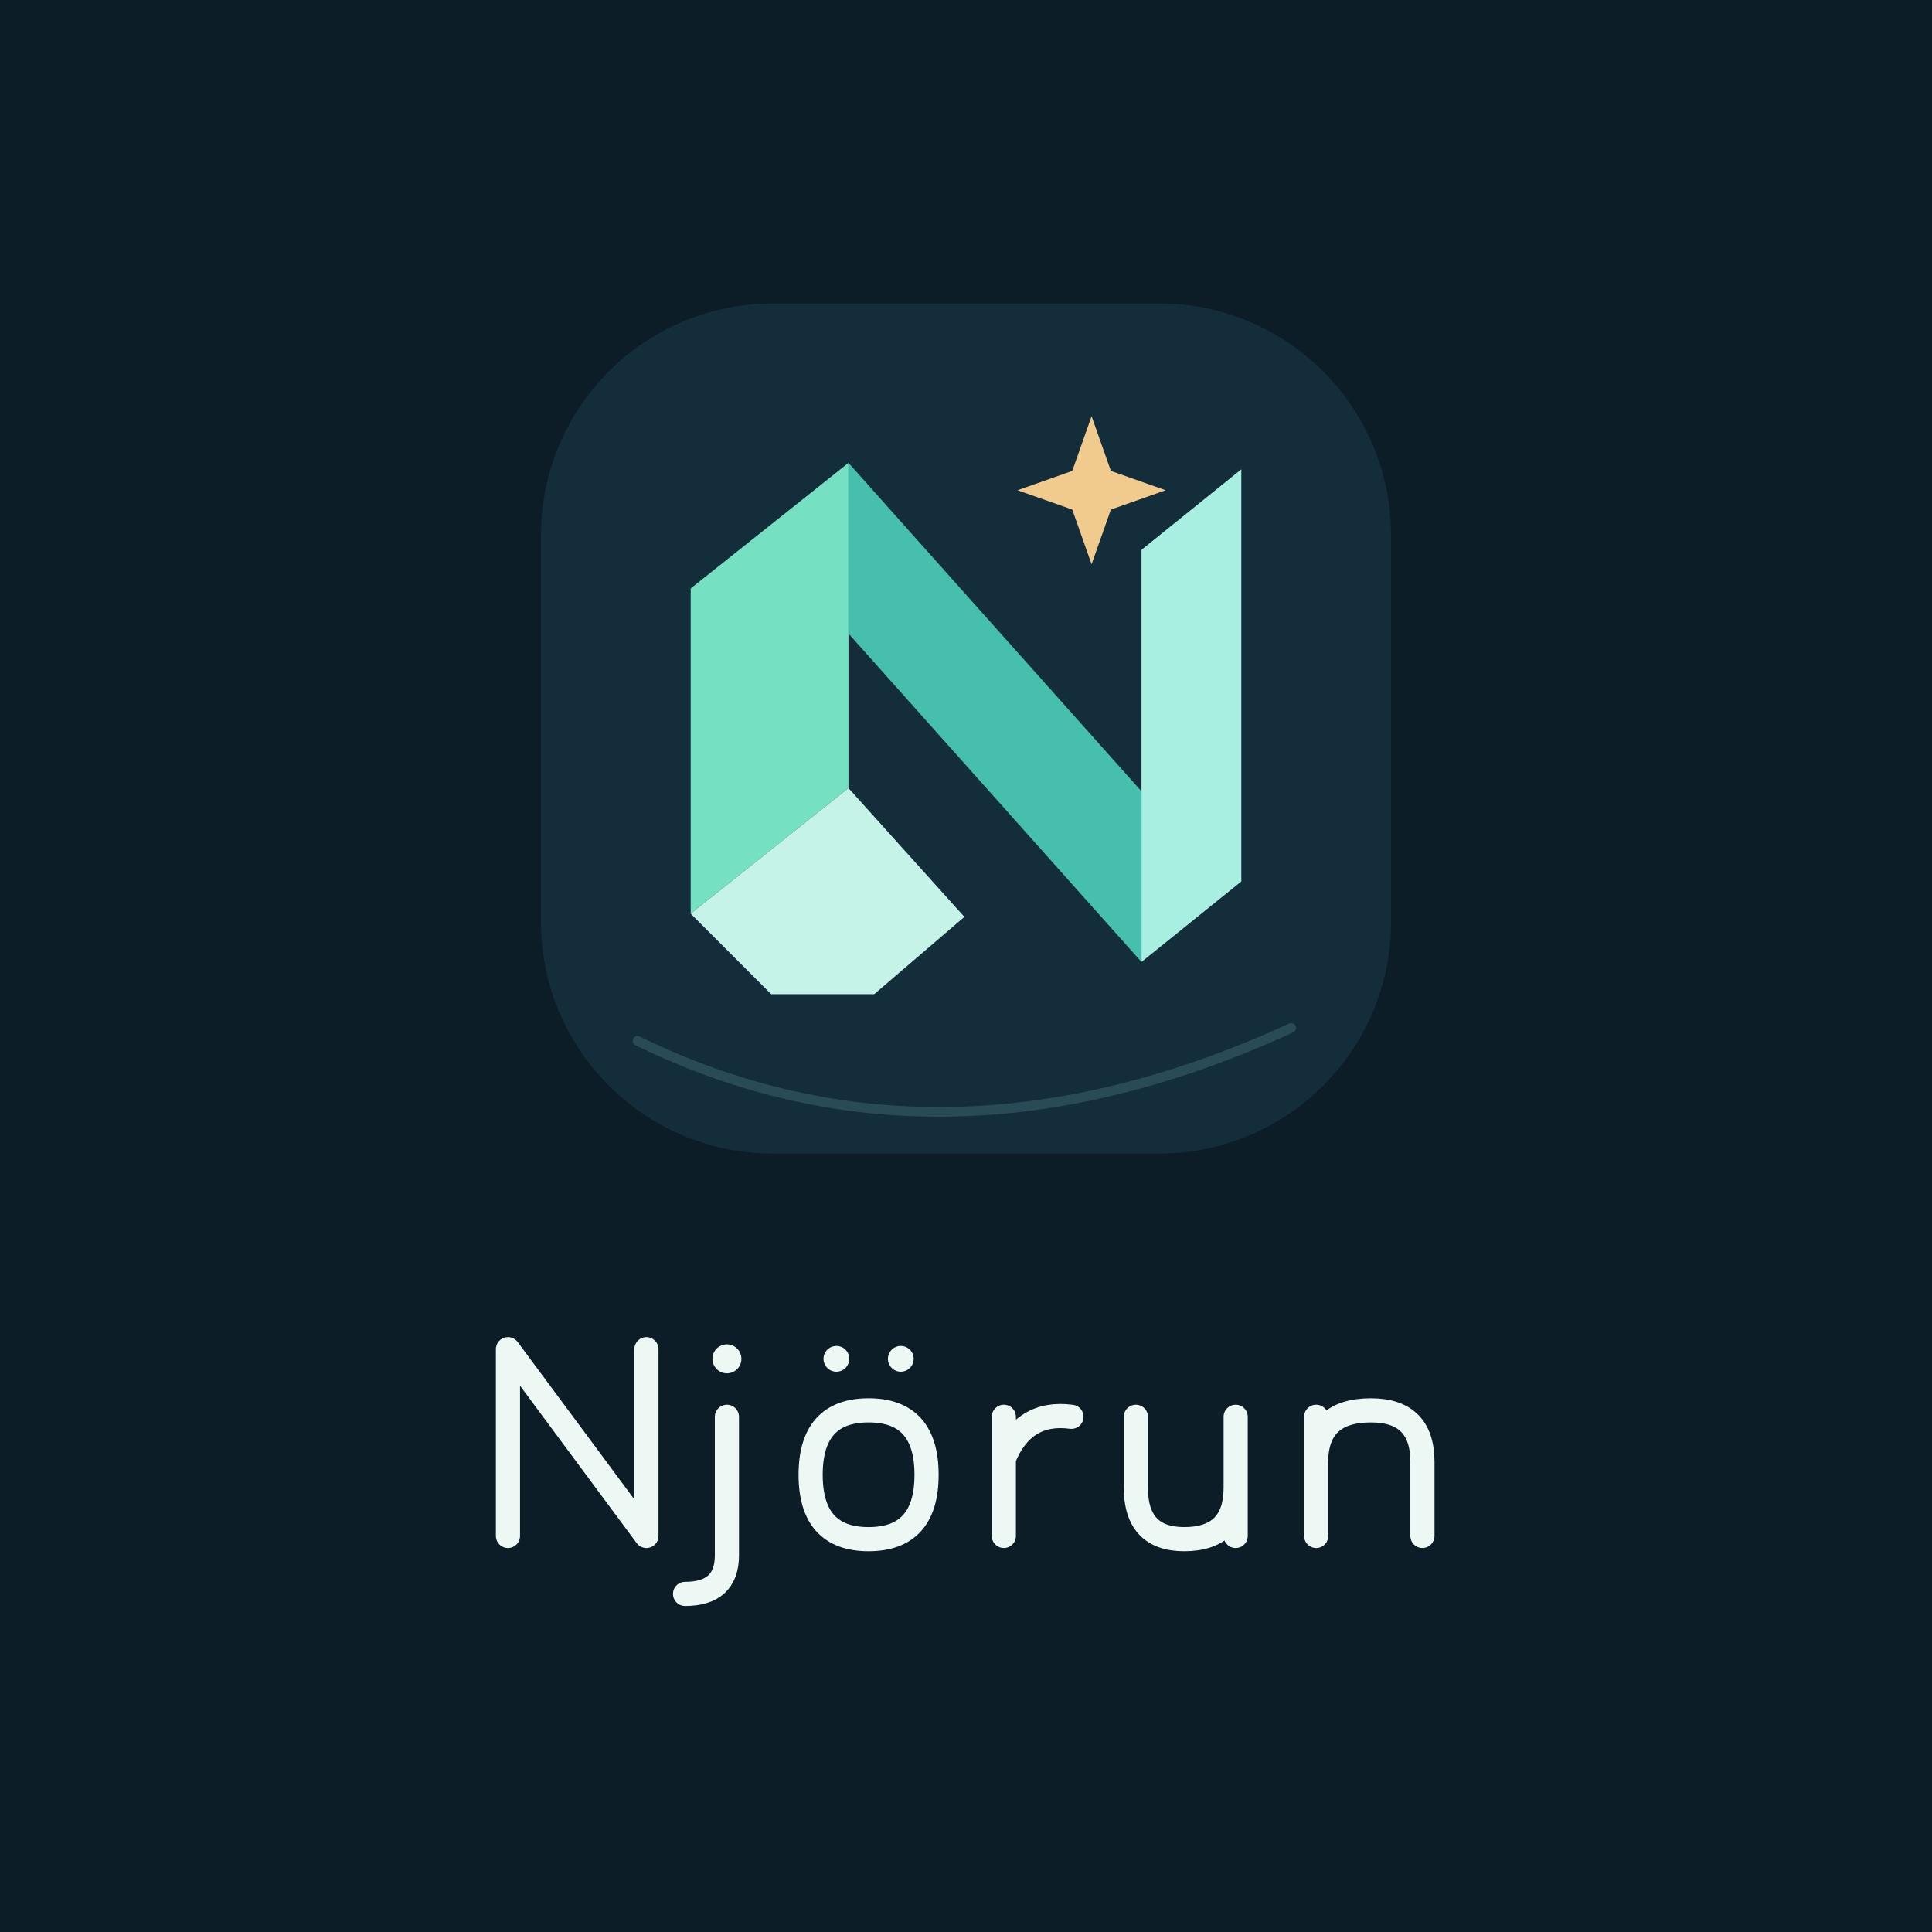
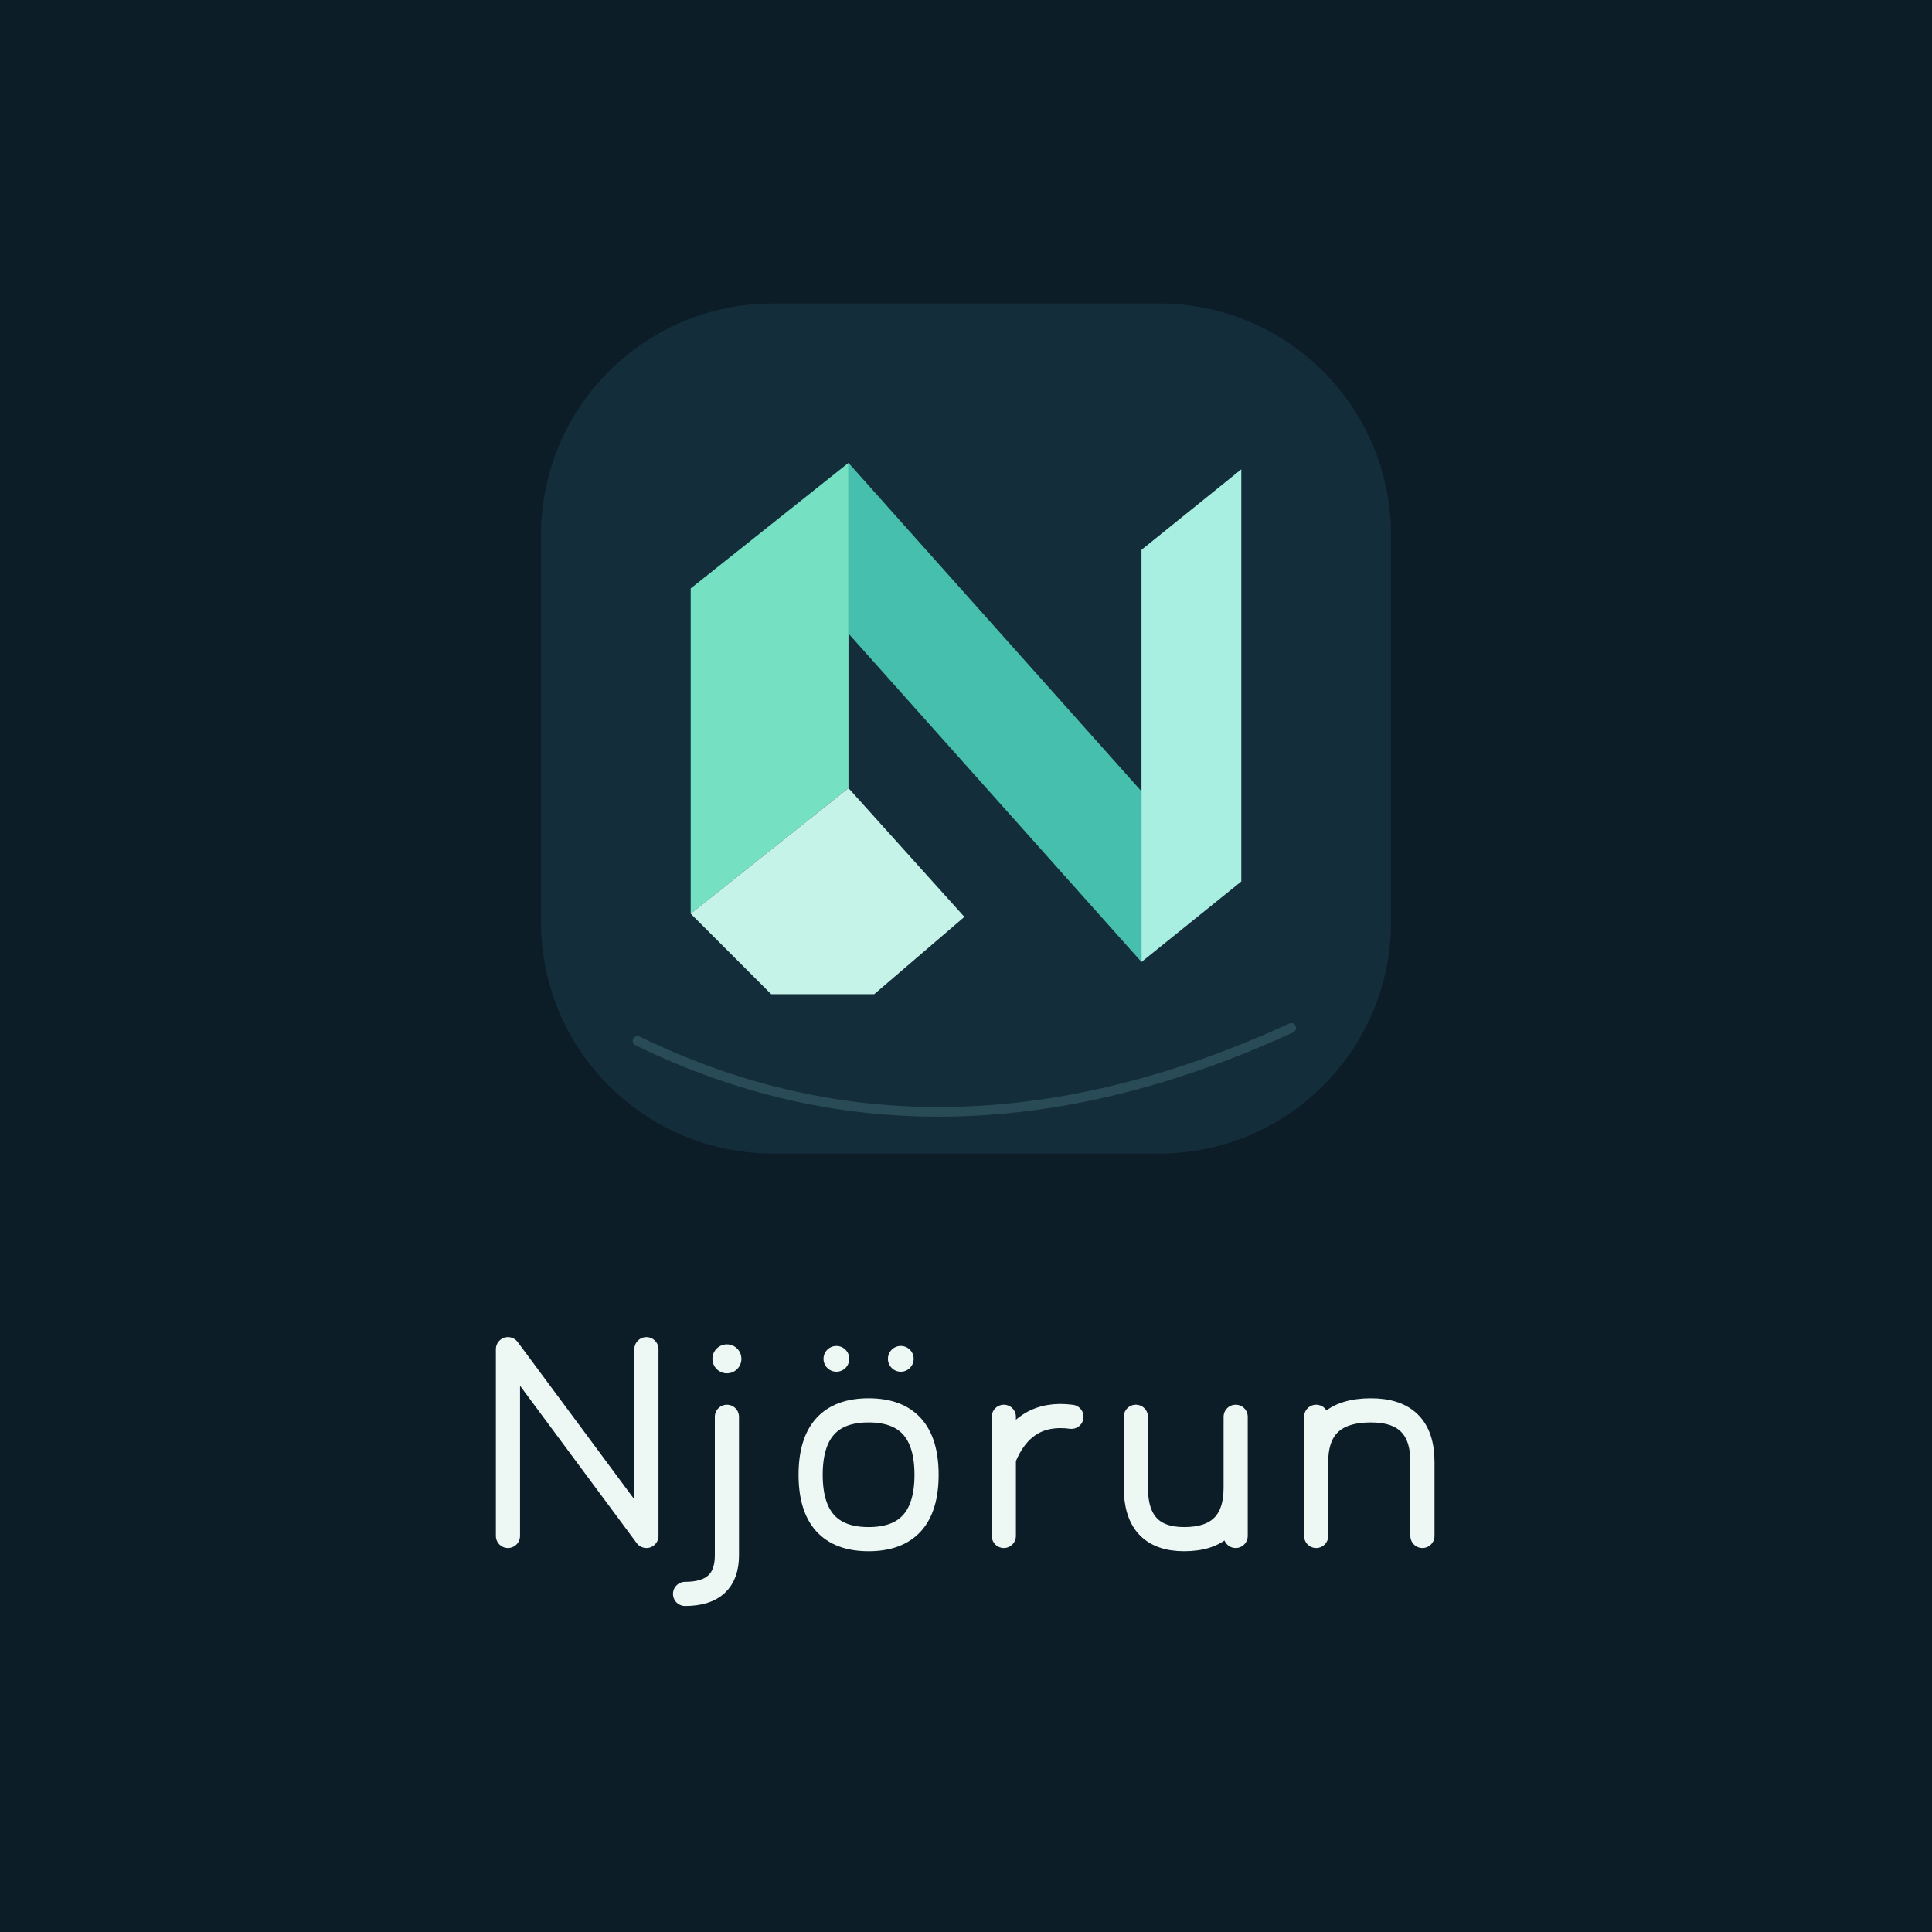
<svg xmlns="http://www.w3.org/2000/svg" width="480" height="480" viewBox="0 0 480 480" role="img" aria-labelledby="title description">
  <rect width="480" height="480" fill="#0c1d27" />
  <g transform="translate(112 53) scale(.8)">
    <g id="northern-window">
      <rect x="28" y="28" width="264" height="264" rx="72" fill="#142d3a" />
      <g id="folded-n" transform="translate(-7.5 -4.5)">
        <path d="M82 222V121L131 82V183Z" fill="#75e0c2" />
        <path d="M131 82L222 184V237L131 135Z" fill="#46bfae" />
        <path d="M222 184V109L253 84V212L222 237Z" fill="#a8eee1" />
        <path d="M82 222L131 183L167 223L139 247H107Z" fill="#c5f3e8" />
      </g>
-       <path d="M199 63L205 80L222 86L205 92L199 109L193 92L176 86L193 80Z" fill="#f0cb8d" />
      <path d="M58 257Q152 303 261 253" fill="none" stroke="#294b57" stroke-width="3" stroke-linecap="round" />
    </g>
  </g>
  <g transform="translate(123 332) scale(.8)">
    <g id="wordmark" fill="none" stroke="#edf8f5" stroke-width="7.5" stroke-linecap="round" stroke-linejoin="round">
      <path d="M4 62V4L47 62V4" />
      <path d="M72 25V68Q72 80 59 80" />
      <path d="M98 43Q98 23 116 23Q134 23 134 43Q134 63 116 63Q98 63 98 43Z" />
      <path d="M158 62V25M158 38Q164 23 179 25" />
      <path d="M199 25V47Q199 63 214 63Q230 63 230 47V25M230 47V62" />
      <path d="M255 62V25M255 39Q255 23 272 23Q288 23 288 39V62" />
    </g>
    <g fill="#edf8f5">
      <circle cx="72" cy="7" r="4.5" />
      <circle cx="106" cy="7" r="4" />
      <circle cx="126" cy="7" r="4" />
    </g>
  </g>
</svg>
